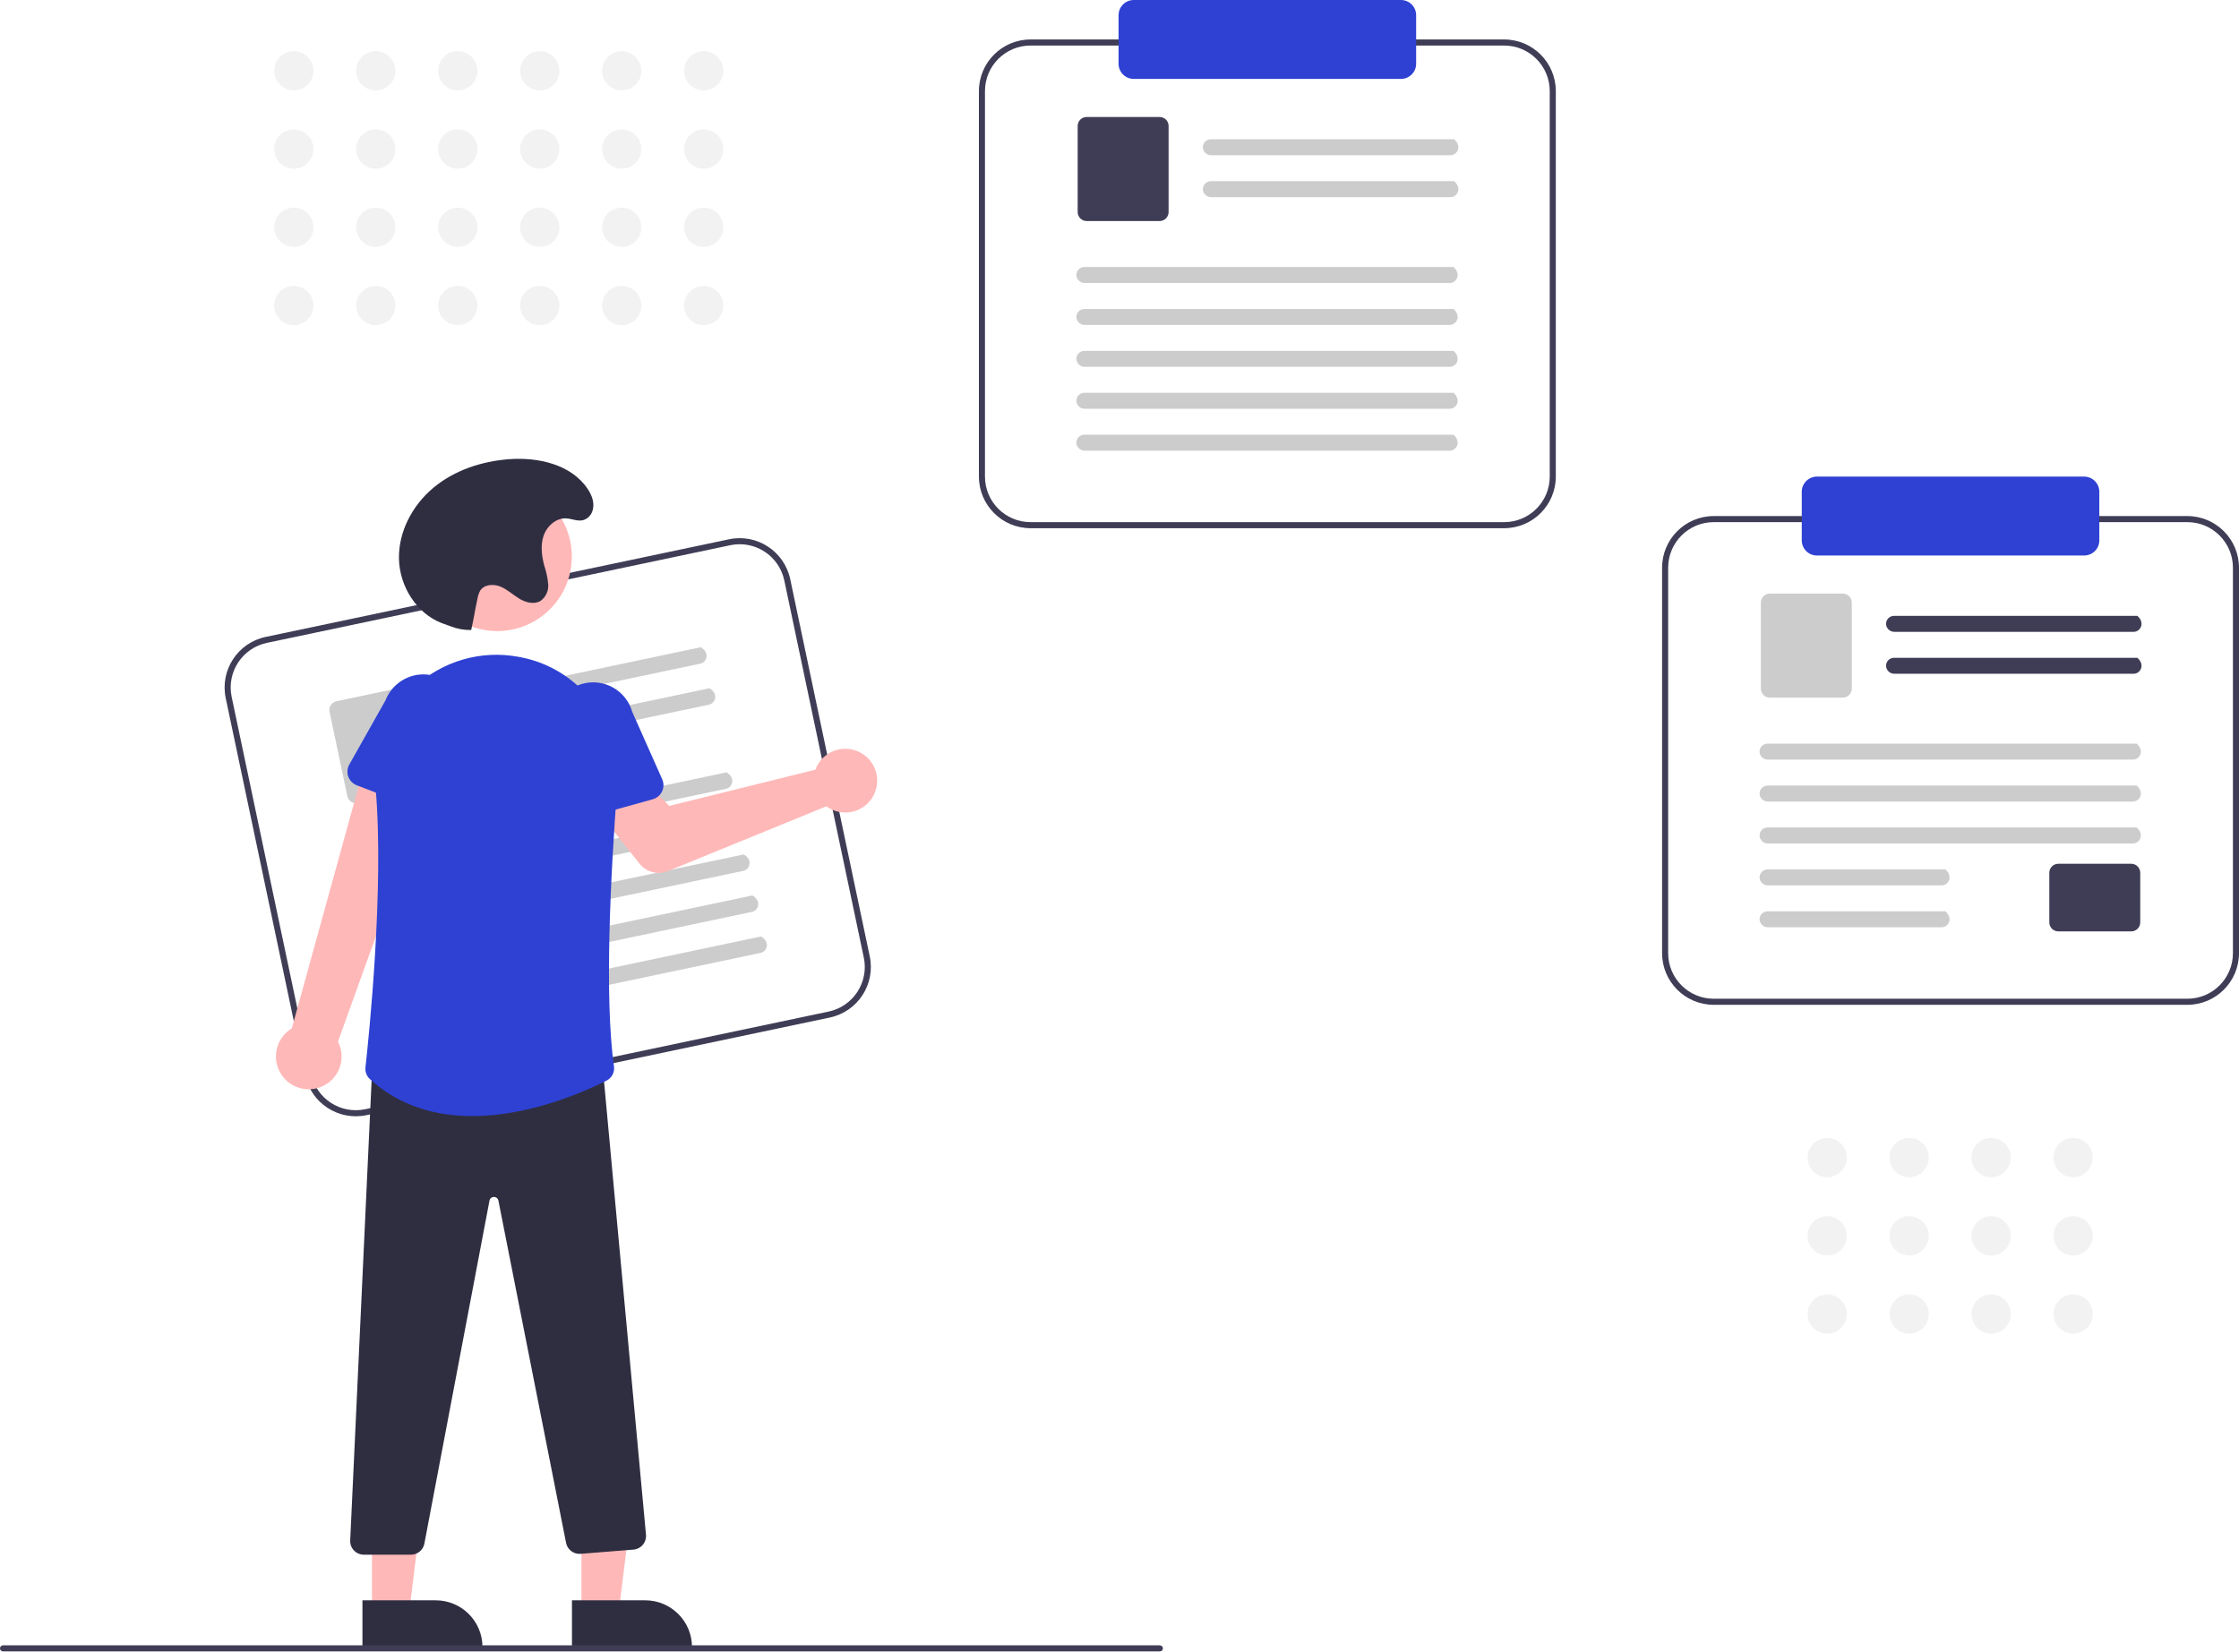
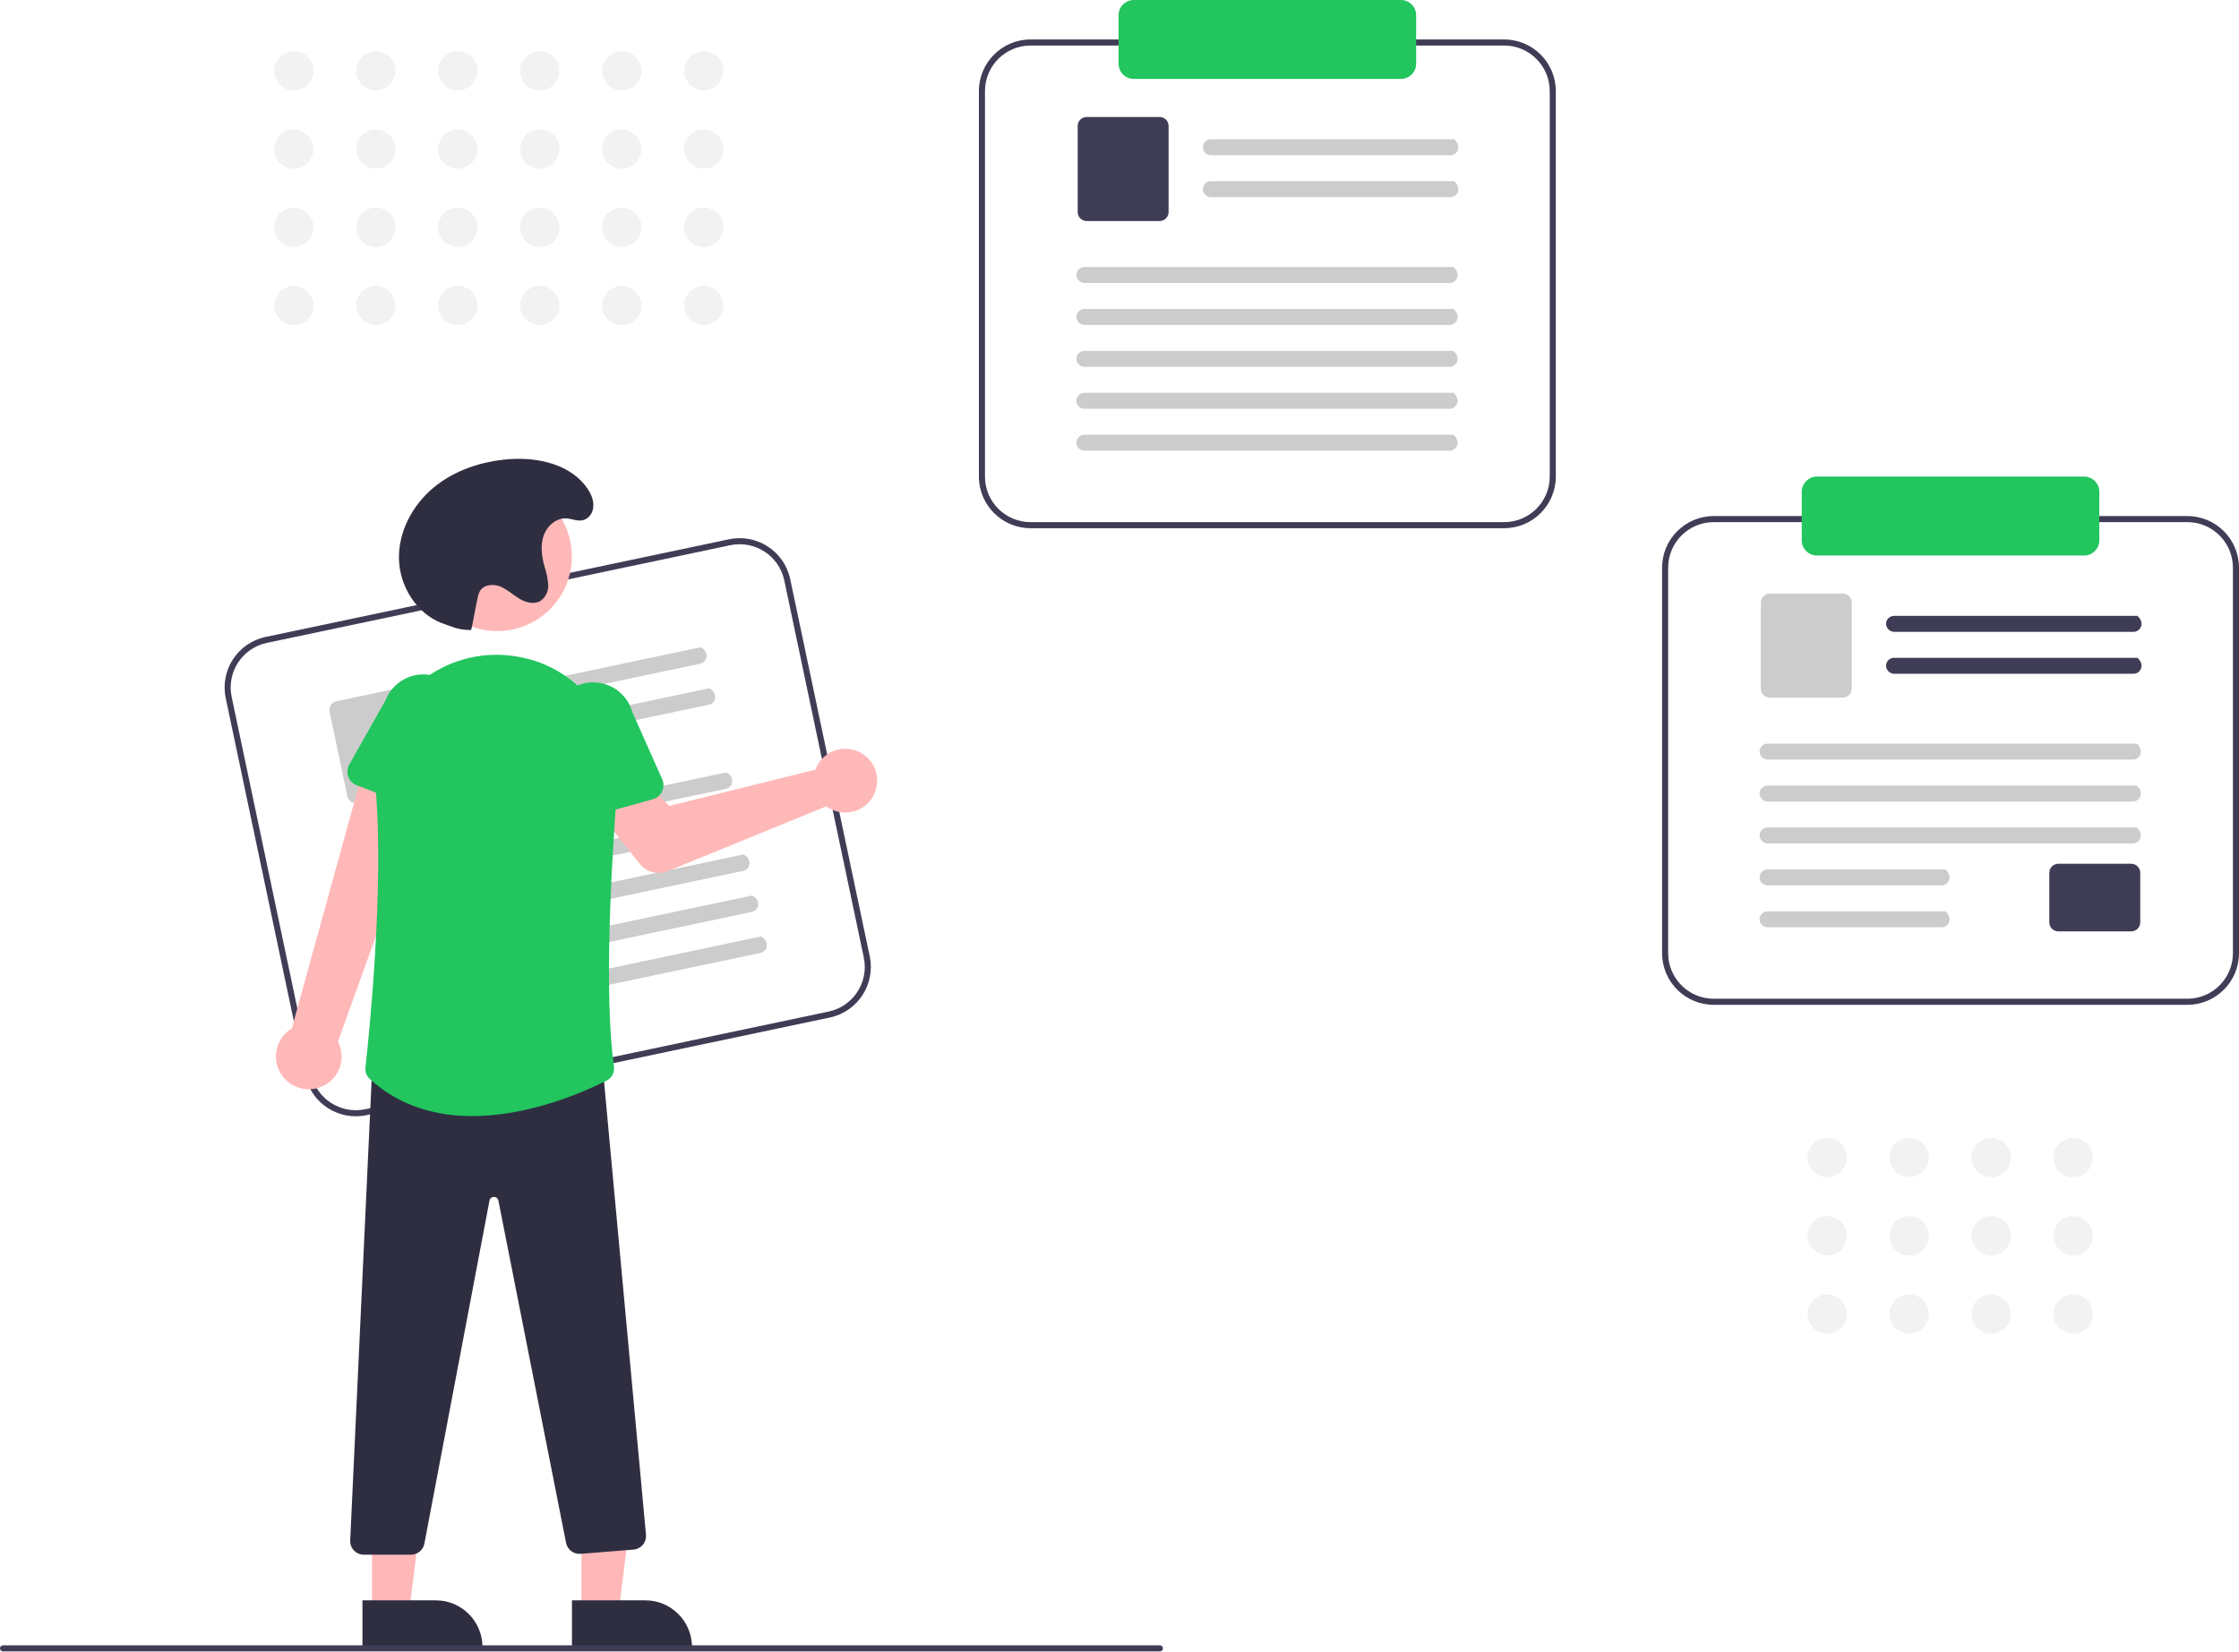
<svg xmlns="http://www.w3.org/2000/svg" data-name="Layer 1" width="737.39" height="544" viewBox="0 0 737.39 544">
-   <path d="M504.621,513.182,351.975,545.357a17.019,17.019,0,0,1-20.141-13.128L305.641,407.959a17.019,17.019,0,0,1,13.128-20.141l152.646-32.175A17.019,17.019,0,0,1,491.555,368.772l26.194,124.269A17.019,17.019,0,0,1,504.621,513.182Zm-185.44-123.406a15.017,15.017,0,0,0-11.584,17.771L333.791,531.816a15.017,15.017,0,0,0,17.771,11.584l152.646-32.175a15.017,15.017,0,0,0,11.584-17.771L489.598,369.184a15.017,15.017,0,0,0-17.771-11.584Z" transform="translate(-231.3051 -178)" fill="#3f3d56" />
-   <path id="ea648e8d-1b31-4ae2-9566-f54bfd0d94c9-169" data-name="Path 411" d="M461.93,396.618,384.892,412.857a2.731,2.731,0,0,1-3.229-1.863,2.631,2.631,0,0,1,1.999-3.254L462.082,391.21c3.062,1.726,2.094,4.935-.152,5.409Z" transform="translate(-231.3051 -178)" fill="#ccc" />
-   <path id="b4f9d9e0-1a47-44a2-8a19-0d88a6e9c18f-170" data-name="Path 412" d="M464.779,410.131l-77.038,16.238a2.731,2.731,0,0,1-3.229-1.863,2.631,2.631,0,0,1,1.999-3.254L464.93,404.723c3.062,1.726,2.094,4.935-.152,5.409Z" transform="translate(-231.3051 -178)" fill="#ccc" />
-   <path id="e168965a-63e1-4676-8cbb-3e09d33a4a3f-171" data-name="Path 413" d="M372.708,437.574l-23.511,4.956a2.962,2.962,0,0,1-3.506-2.285l-5.848-27.745a2.962,2.962,0,0,1,2.285-3.506l23.511-4.956a2.963,2.963,0,0,1,3.506,2.285l5.848,27.745a2.962,2.962,0,0,1-2.285,3.506Z" transform="translate(-231.3051 -178)" fill="#ccc" />
-   <path id="af0ff97e-1a3a-4f6f-a511-2c807a938985-172" data-name="Path 414" d="M470.387,437.847,352.812,462.629a2.731,2.731,0,0,1-3.229-1.863,2.631,2.631,0,0,1,1.999-3.254l118.958-25.074c3.062,1.726,2.094,4.935-.152,5.409Z" transform="translate(-231.3051 -178)" fill="#ccc" />
-   <path id="e60f2d91-ad3b-421b-94cb-3aa0f5092f21-173" data-name="Path 415" d="M473.236,451.364,355.661,476.146a2.731,2.731,0,0,1-3.229-1.863,2.631,2.631,0,0,1,1.999-3.254l118.958-25.074c3.062,1.726,2.094,4.935-.152,5.409Z" transform="translate(-231.3051 -178)" fill="#ccc" />
-   <path id="a5554f8b-57e8-4c3b-815c-c76cc46b61b5-174" data-name="Path 416" d="M476.083,464.872,358.508,489.655a2.731,2.731,0,0,1-3.229-1.863,2.631,2.631,0,0,1,1.999-3.254l118.958-25.074c3.062,1.726,2.094,4.935-.152,5.409Z" transform="translate(-231.3051 -178)" fill="#ccc" />
-   <path id="eee68bf7-fbe9-4bfc-85ae-b0141fb14f45-175" data-name="Path 417" d="M478.932,478.388,361.357,503.171a2.731,2.731,0,0,1-3.229-1.863,2.631,2.631,0,0,1,1.999-3.254l118.958-25.074c3.062,1.726,2.094,4.935-.152,5.409Z" transform="translate(-231.3051 -178)" fill="#ccc" />
-   <path id="b9a7afa1-162f-46e2-88e2-f572ab59fc71-176" data-name="Path 418" d="M481.779,491.897,364.205,516.68a2.731,2.731,0,0,1-3.229-1.863,2.631,2.631,0,0,1,1.999-3.254l118.958-25.074c3.062,1.726,2.094,4.935-.152,5.409Z" transform="translate(-231.3051 -178)" fill="#ccc" />
-   <path d="M500.534,430.03a10.527,10.527,0,0,0-.683,1.51l-48.133,11.944-8.373-8.663-14.725,10.928,13.333,16.776a8,8,0,0,0,9.289,2.428l52.229-21.342a10.497,10.497,0,1,0-2.936-13.582Z" transform="translate(-231.3051 -178)" fill="#ffb8b8" />
-   <path d="M336.237,536.323a10.743,10.743,0,0,0,6.378-15.188l33.124-92.067-23.004-4.077-25.327,91.781a10.801,10.801,0,0,0,8.828,19.551Z" transform="translate(-231.3051 -178)" fill="#ffb8b8" />
-   <path d="M371.533,445.411l-22.713-8.717a4.817,4.817,0,0,1-2.47-6.863l11.915-21.126a13.377,13.377,0,0,1,24.95,9.66l-5.256,23.598a4.817,4.817,0,0,1-6.427,3.448Z" transform="translate(-231.3051 -178)" fill="#2e41d3" />
-   <polygon points="191.493 531.175 203.752 531.175 209.585 483.887 191.491 483.888 191.493 531.175" fill="#ffb8b8" />
-   <path d="M419.671,705.173l24.144-.001h.001A15.386,15.386,0,0,1,459.202,720.558v.5l-39.531.001Z" transform="translate(-231.3051 -178)" fill="#2f2e41" />
-   <polygon points="122.493 531.175 134.752 531.175 140.585 483.887 122.491 483.888 122.493 531.175" fill="#ffb8b8" />
-   <path d="M350.671,705.173l24.144-.001h.001A15.386,15.386,0,0,1,390.202,720.558v.5l-39.531.001Z" transform="translate(-231.3051 -178)" fill="#2f2e41" />
-   <path d="M366.65,690.142H351.136a4.5,4.5,0,0,1-4.495-4.714l7.369-158.332.464-.013,74.919-1.953,14.66,158.423a4.5,4.5,0,0,1-4.121,4.911l-17.426,1.394a4.502,4.502,0,0,1-4.767-3.582L395.45,573.5a1.454,1.454,0,0,0-1.469-1.199h-.006a1.454,1.454,0,0,0-1.466,1.211l-21.443,113A4.51,4.51,0,0,1,366.65,690.142Z" transform="translate(-231.3051 -178)" fill="#2f2e41" />
-   <circle cx="163.765" cy="183.324" r="24.561" fill="#ffb8b8" />
-   <path d="M386.834,545.651c-11.706,0-23.73-3.077-33.698-12.175a4.552,4.552,0,0,1-1.469-3.85c1.067-9.586,6.242-59.081,3.328-92.144a40.02,40.02,0,0,1,12.956-33.305,39.598,39.598,0,0,1,33.962-9.834h0c.306.055.612.112.918.171,19.664,3.806,33.326,22.004,31.78,42.331-2.256,29.66-4.278,69.779-1.103,92.468a4.493,4.493,0,0,1-2.415,4.637C423.868,537.601,405.767,545.651,386.834,545.651Z" transform="translate(-231.3051 -178)" fill="#2e41d3" />
-   <path d="M418.884,447.178a4.812,4.812,0,0,1-2.109-3.411l-2.992-23.99a13.377,13.377,0,0,1,25.754-7.248l9.856,22.161a4.817,4.817,0,0,1-3.11,6.598l-23.437,6.522A4.811,4.811,0,0,1,418.884,447.178Z" transform="translate(-231.3051 -178)" fill="#2e41d3" />
-   <path d="M386.496,385.538a17.598,17.598,0,0,1-6.797-1.23c-.951-.367-1.939-.668-2.889-1.035-8.387-3.24-13.911-12.172-14.109-21.16s4.457-17.713,11.369-23.462,15.865-8.701,24.83-9.384c9.657-.735,20.53,1.714,25.926,9.756,1.436,2.141,2.441,4.738,1.59,7.322a4.686,4.686,0,0,1-1.32,2.028c-2.41,2.144-4.812.532-7.269.389-3.377-.196-6.409,2.537-7.499,5.739s-.61,6.727.27,9.992a24.962,24.962,0,0,1,1.258,6.076,6.108,6.108,0,0,1-2.531,5.379c-2.11,1.275-4.881.537-6.992-.736s-3.935-3.044-6.216-3.981-5.344-.729-6.671,1.348a7.379,7.379,0,0,0-.843,2.435c-1.19,5.421-.916,5.102-2.106,10.523Z" transform="translate(-231.3051 -178)" fill="#2f2e41" />
-   <path d="M726.695,352h-156a17.019,17.019,0,0,1-17-17V208a17.019,17.019,0,0,1,17-17h156a17.019,17.019,0,0,1,17,17V335A17.019,17.019,0,0,1,726.695,352Zm-156-159a15.017,15.017,0,0,0-15,15V335a15.017,15.017,0,0,0,15,15h156a15.017,15.017,0,0,0,15-15V208a15.017,15.017,0,0,0-15-15Z" transform="translate(-231.3051 -178)" fill="#3f3d56" />
-   <path id="eb40ba0f-f2ca-41e6-ba2e-bd824fb45cdc-177" data-name="Path 411" d="M708.963,229.138H630.232a2.731,2.731,0,0,1-2.776-2.489,2.631,2.631,0,0,1,2.627-2.772h80.143c2.64,2.32,1.031,5.261-1.264,5.261Z" transform="translate(-231.3051 -178)" fill="#ccc" />
-   <path id="ea390b26-798a-41d7-8695-eb41cfeb13d4-178" data-name="Path 412" d="M708.963,242.948H630.232a2.731,2.731,0,0,1-2.776-2.489,2.631,2.631,0,0,1,2.627-2.772h80.143c2.64,2.32,1.031,5.261-1.264,5.261Z" transform="translate(-231.3051 -178)" fill="#ccc" />
-   <path id="f9b4f79e-9356-48bc-89d8-91f80de67df3-179" data-name="Path 413" d="M613.212,250.811h-24.028a2.962,2.962,0,0,1-2.959-2.959V219.497a2.962,2.962,0,0,1,2.959-2.959h24.028a2.963,2.963,0,0,1,2.959,2.959v28.355a2.962,2.962,0,0,1-2.959,2.959Z" transform="translate(-231.3051 -178)" fill="#3f3d56" />
-   <path id="f3294a48-db04-45e1-afc8-dab6eb28e529-180" data-name="Path 414" d="M708.734,271.224H588.576a2.731,2.731,0,0,1-2.776-2.489,2.631,2.631,0,0,1,2.627-2.772H709.999c2.64,2.32,1.031,5.261-1.264,5.261Z" transform="translate(-231.3051 -178)" fill="#ccc" />
-   <path id="bb6dba8b-bb0a-4f92-a6ea-c6252f741607-181" data-name="Path 415" d="M708.734,285.038H588.576a2.731,2.731,0,0,1-2.776-2.489,2.631,2.631,0,0,1,2.627-2.772H709.999c2.64,2.32,1.031,5.261-1.264,5.261Z" transform="translate(-231.3051 -178)" fill="#ccc" />
-   <path id="b1d451cb-91ad-40cf-876e-6a74c98e5c4f-182" data-name="Path 416" d="M708.734,298.843H588.576a2.731,2.731,0,0,1-2.776-2.489,2.631,2.631,0,0,1,2.627-2.772H709.999c2.64,2.32,1.031,5.261-1.264,5.261Z" transform="translate(-231.3051 -178)" fill="#ccc" />
-   <path id="bcef27e7-bcca-4cc4-a6d4-200e9e04132c-183" data-name="Path 417" d="M708.734,312.656H588.576a2.731,2.731,0,0,1-2.776-2.489,2.631,2.631,0,0,1,2.627-2.772H709.999c2.64,2.32,1.031,5.261-1.264,5.261Z" transform="translate(-231.3051 -178)" fill="#ccc" />
-   <path id="ed29f808-f3a3-4ac8-bd45-563f73aa9d8b-184" data-name="Path 418" d="M708.734,326.462H588.576a2.731,2.731,0,0,1-2.776-2.489,2.631,2.631,0,0,1,2.627-2.772H709.999c2.64,2.32,1.031,5.261-1.264,5.261Z" transform="translate(-231.3051 -178)" fill="#ccc" />
-   <path d="M692.695,178a5.006,5.006,0,0,1,5,5v16a5.006,5.006,0,0,1-5,5h-88a5.006,5.006,0,0,1-5-5V183a5.006,5.006,0,0,1,5-5" transform="translate(-231.3051 -178)" fill="#2e41d3" />
-   <path d="M951.695,509h-156a17.019,17.019,0,0,1-17-17V365a17.019,17.019,0,0,1,17-17h156a17.019,17.019,0,0,1,17,17V492A17.019,17.019,0,0,1,951.695,509Zm-156-159a15.017,15.017,0,0,0-15,15V492a15.017,15.017,0,0,0,15,15h156a15.017,15.017,0,0,0,15-15V365a15.017,15.017,0,0,0-15-15Z" transform="translate(-231.3051 -178)" fill="#3f3d56" />
-   <path id="ab56b95a-ad0a-4db6-b885-1de339e59248-185" data-name="Path 411" d="M933.963,386.138H855.232a2.731,2.731,0,0,1-2.776-2.489,2.631,2.631,0,0,1,2.627-2.772h80.143c2.64,2.32,1.031,5.261-1.264,5.261Z" transform="translate(-231.3051 -178)" fill="#3f3d56" />
-   <path id="a65ba0e0-92d5-467b-b937-6962ba88422c-186" data-name="Path 412" d="M933.963,399.948H855.232a2.731,2.731,0,0,1-2.776-2.489,2.631,2.631,0,0,1,2.627-2.772h80.143c2.64,2.32,1.031,5.261-1.264,5.261Z" transform="translate(-231.3051 -178)" fill="#3f3d56" />
-   <path id="fb801fe4-3edc-4e65-9957-dec023933e0a-187" data-name="Path 413" d="M838.212,407.811h-24.028a2.962,2.962,0,0,1-2.959-2.959V376.497a2.962,2.962,0,0,1,2.959-2.959h24.028a2.963,2.963,0,0,1,2.959,2.959v28.355a2.962,2.962,0,0,1-2.959,2.959Z" transform="translate(-231.3051 -178)" fill="#ccc" />
-   <path id="faab0864-6611-44c5-86ab-6dd51d336b1d-188" data-name="Path 413" d="M933.212,484.811h-24.028a2.962,2.962,0,0,1-2.959-2.959V465.497a2.962,2.962,0,0,1,2.959-2.959h24.028a2.963,2.963,0,0,1,2.959,2.959v16.355a2.962,2.962,0,0,1-2.959,2.959Z" transform="translate(-231.3051 -178)" fill="#3f3d56" />
-   <path id="ada3facf-2b93-40cb-83c6-b6d8dc380c35-189" data-name="Path 414" d="M933.734,428.224H813.576a2.731,2.731,0,0,1-2.776-2.489,2.631,2.631,0,0,1,2.627-2.772H934.999c2.64,2.32,1.031,5.261-1.264,5.261Z" transform="translate(-231.3051 -178)" fill="#ccc" />
-   <path id="a50891a7-c495-4965-ab40-a1f907e5cce2-190" data-name="Path 415" d="M933.734,442.038H813.576a2.731,2.731,0,0,1-2.776-2.489,2.631,2.631,0,0,1,2.627-2.772H934.999c2.64,2.32,1.031,5.261-1.264,5.261Z" transform="translate(-231.3051 -178)" fill="#ccc" />
-   <path id="f645be9d-0c31-4d92-bfb2-feede413f090-191" data-name="Path 416" d="M933.734,455.843H813.576a2.731,2.731,0,0,1-2.776-2.489,2.631,2.631,0,0,1,2.627-2.772H934.999c2.64,2.32,1.031,5.261-1.264,5.261Z" transform="translate(-231.3051 -178)" fill="#ccc" />
-   <path id="f96ba49d-c571-4857-91da-e214cd5ba82f-192" data-name="Path 417" d="M870.734,469.656H813.576a2.731,2.731,0,0,1-2.776-2.489,2.631,2.631,0,0,1,2.627-2.772h58.571c2.64,2.32,1.031,5.261-1.264,5.261Z" transform="translate(-231.3051 -178)" fill="#ccc" />
-   <path id="a7214c6f-9d52-425a-b9ef-635698aec079-193" data-name="Path 418" d="M870.734,483.462H813.576a2.731,2.731,0,0,1-2.776-2.489,2.631,2.631,0,0,1,2.627-2.772h58.571c2.64,2.32,1.031,5.261-1.264,5.261Z" transform="translate(-231.3051 -178)" fill="#ccc" />
-   <path d="M917.695,361h-88a5.006,5.006,0,0,1-5-5V340a5.006,5.006,0,0,1,5-5h88a5.006,5.006,0,0,1,5,5v16A5.006,5.006,0,0,1,917.695,361Z" transform="translate(-231.3051 -178)" fill="#2e41d3" />
-   <path d="M613.305,722h-381a1,1,0,0,1,0-2h381a1,1,0,0,1,0,2Z" transform="translate(-231.3051 -178)" fill="#3f3d56" />
-   <circle cx="96.764" cy="23.324" r="6.467" fill="#f2f2f2" />
-   <circle cx="96.764" cy="49.098" r="6.467" fill="#f2f2f2" />
-   <circle cx="96.764" cy="74.871" r="6.467" fill="#f2f2f2" />
-   <circle cx="96.764" cy="100.644" r="6.467" fill="#f2f2f2" />
-   <circle cx="123.764" cy="23.324" r="6.467" fill="#f2f2f2" />
-   <circle cx="123.764" cy="49.098" r="6.467" fill="#f2f2f2" />
-   <circle cx="123.764" cy="74.871" r="6.467" fill="#f2f2f2" />
-   <circle cx="123.764" cy="100.644" r="6.467" fill="#f2f2f2" />
-   <circle cx="150.764" cy="23.324" r="6.467" fill="#f2f2f2" />
-   <circle cx="150.764" cy="49.098" r="6.467" fill="#f2f2f2" />
-   <circle cx="150.764" cy="74.871" r="6.467" fill="#f2f2f2" />
-   <circle cx="150.764" cy="100.644" r="6.467" fill="#f2f2f2" />
-   <circle cx="177.764" cy="23.324" r="6.467" fill="#f2f2f2" />
-   <circle cx="177.764" cy="49.098" r="6.467" fill="#f2f2f2" />
-   <circle cx="177.764" cy="74.871" r="6.467" fill="#f2f2f2" />
-   <circle cx="177.764" cy="100.644" r="6.467" fill="#f2f2f2" />
-   <circle cx="204.764" cy="23.324" r="6.467" fill="#f2f2f2" />
-   <circle cx="204.764" cy="49.098" r="6.467" fill="#f2f2f2" />
-   <circle cx="204.764" cy="74.871" r="6.467" fill="#f2f2f2" />
-   <circle cx="204.764" cy="100.644" r="6.467" fill="#f2f2f2" />
-   <circle cx="231.764" cy="23.324" r="6.467" fill="#f2f2f2" />
-   <circle cx="231.764" cy="49.098" r="6.467" fill="#f2f2f2" />
-   <circle cx="231.764" cy="74.871" r="6.467" fill="#f2f2f2" />
-   <circle cx="231.764" cy="100.644" r="6.467" fill="#f2f2f2" />
-   <circle cx="601.764" cy="381.324" r="6.467" fill="#f2f2f2" />
-   <circle cx="601.764" cy="407.098" r="6.467" fill="#f2f2f2" />
-   <circle cx="601.764" cy="432.871" r="6.467" fill="#f2f2f2" />
-   <circle cx="628.764" cy="381.324" r="6.467" fill="#f2f2f2" />
-   <circle cx="628.764" cy="407.098" r="6.467" fill="#f2f2f2" />
-   <circle cx="628.764" cy="432.871" r="6.467" fill="#f2f2f2" />
-   <circle cx="655.764" cy="381.324" r="6.467" fill="#f2f2f2" />
-   <circle cx="655.764" cy="407.098" r="6.467" fill="#f2f2f2" />
-   <circle cx="655.764" cy="432.871" r="6.467" fill="#f2f2f2" />
-   <circle cx="682.764" cy="381.324" r="6.467" fill="#f2f2f2" />
-   <circle cx="682.764" cy="407.098" r="6.467" fill="#f2f2f2" />
-   <circle cx="682.764" cy="432.871" r="6.467" fill="#f2f2f2" />
+   <path d="M504.621,513.182,351.975,545.357a17.019,17.019,0,0,1-20.141-13.128L305.641,407.959a17.019,17.019,0,0,1,13.128-20.141l152.646-32.175A17.019,17.019,0,0,1,491.555,368.772l26.194,124.269A17.019,17.019,0,0,1,504.621,513.182Zm-185.44-123.406a15.017,15.017,0,0,0-11.584,17.771L333.791,531.816a15.017,15.017,0,0,0,17.771,11.584l152.646-32.175a15.017,15.017,0,0,0,11.584-17.771L489.598,369.184a15.017,15.017,0,0,0-17.771-11.584Z" transform="translate(-231.3051 -178)" fill="#3f3d56" data-darkreader-inline-fill="" style="--darkreader-inline-fill: #323145;" />
+   <path id="ea648e8d-1b31-4ae2-9566-f54bfd0d94c9-707" data-name="Path 411" d="M461.93,396.618,384.892,412.857a2.731,2.731,0,0,1-3.229-1.863,2.631,2.631,0,0,1,1.999-3.254L462.082,391.21c3.062,1.726,2.094,4.935-.152,5.409Z" transform="translate(-231.3051 -178)" fill="#ccc" data-darkreader-inline-fill="" style="--darkreader-inline-fill: #35393b;" />
+   <path id="b4f9d9e0-1a47-44a2-8a19-0d88a6e9c18f-708" data-name="Path 412" d="M464.779,410.131l-77.038,16.238a2.731,2.731,0,0,1-3.229-1.863,2.631,2.631,0,0,1,1.999-3.254L464.93,404.723c3.062,1.726,2.094,4.935-.152,5.409Z" transform="translate(-231.3051 -178)" fill="#ccc" data-darkreader-inline-fill="" style="--darkreader-inline-fill: #35393b;" />
+   <path id="e168965a-63e1-4676-8cbb-3e09d33a4a3f-709" data-name="Path 413" d="M372.708,437.574l-23.511,4.956a2.962,2.962,0,0,1-3.506-2.285l-5.848-27.745a2.962,2.962,0,0,1,2.285-3.506l23.511-4.956a2.963,2.963,0,0,1,3.506,2.285l5.848,27.745a2.962,2.962,0,0,1-2.285,3.506Z" transform="translate(-231.3051 -178)" fill="#ccc" data-darkreader-inline-fill="" style="--darkreader-inline-fill: #c8c3bc;" />
+   <path id="af0ff97e-1a3a-4f6f-a511-2c807a938985-710" data-name="Path 414" d="M470.387,437.847,352.812,462.629a2.731,2.731,0,0,1-3.229-1.863,2.631,2.631,0,0,1,1.999-3.254l118.958-25.074c3.062,1.726,2.094,4.935-.152,5.409Z" transform="translate(-231.3051 -178)" fill="#ccc" data-darkreader-inline-fill="" style="--darkreader-inline-fill: #35393b;" />
+   <path id="e60f2d91-ad3b-421b-94cb-3aa0f5092f21-711" data-name="Path 415" d="M473.236,451.364,355.661,476.146a2.731,2.731,0,0,1-3.229-1.863,2.631,2.631,0,0,1,1.999-3.254l118.958-25.074c3.062,1.726,2.094,4.935-.152,5.409Z" transform="translate(-231.3051 -178)" fill="#ccc" data-darkreader-inline-fill="" style="--darkreader-inline-fill: #35393b;" />
+   <path id="a5554f8b-57e8-4c3b-815c-c76cc46b61b5-712" data-name="Path 416" d="M476.083,464.872,358.508,489.655a2.731,2.731,0,0,1-3.229-1.863,2.631,2.631,0,0,1,1.999-3.254l118.958-25.074c3.062,1.726,2.094,4.935-.152,5.409Z" transform="translate(-231.3051 -178)" fill="#ccc" data-darkreader-inline-fill="" style="--darkreader-inline-fill: #35393b;" />
+   <path id="eee68bf7-fbe9-4bfc-85ae-b0141fb14f45-713" data-name="Path 417" d="M478.932,478.388,361.357,503.171a2.731,2.731,0,0,1-3.229-1.863,2.631,2.631,0,0,1,1.999-3.254l118.958-25.074c3.062,1.726,2.094,4.935-.152,5.409Z" transform="translate(-231.3051 -178)" fill="#ccc" data-darkreader-inline-fill="" style="--darkreader-inline-fill: #35393b;" />
+   <path id="b9a7afa1-162f-46e2-88e2-f572ab59fc71-714" data-name="Path 418" d="M481.779,491.897,364.205,516.68a2.731,2.731,0,0,1-3.229-1.863,2.631,2.631,0,0,1,1.999-3.254l118.958-25.074c3.062,1.726,2.094,4.935-.152,5.409Z" transform="translate(-231.3051 -178)" fill="#ccc" data-darkreader-inline-fill="" style="--darkreader-inline-fill: #35393b;" />
+   <path d="M500.534,430.03a10.527,10.527,0,0,0-.683,1.51l-48.133,11.944-8.373-8.663-14.725,10.928,13.333,16.776a8,8,0,0,0,9.289,2.428l52.229-21.342a10.497,10.497,0,1,0-2.936-13.582Z" transform="translate(-231.3051 -178)" fill="#ffb8b8" data-darkreader-inline-fill="" style="--darkreader-inline-fill: #5e0000;" />
+   <path d="M336.237,536.323a10.743,10.743,0,0,0,6.378-15.188l33.124-92.067-23.004-4.077-25.327,91.781a10.801,10.801,0,0,0,8.828,19.551Z" transform="translate(-231.3051 -178)" fill="#ffb8b8" data-darkreader-inline-fill="" style="--darkreader-inline-fill: #5e0000;" />
+   <path d="M371.533,445.411l-22.713-8.717a4.817,4.817,0,0,1-2.47-6.863l11.915-21.126a13.377,13.377,0,0,1,24.95,9.66l-5.256,23.598a4.817,4.817,0,0,1-6.427,3.448Z" transform="translate(-231.3051 -178)" fill="#22c55e" data-darkreader-inline-fill="" style="--darkreader-inline-fill: #4ae081;" />
+   <polygon points="191.493 531.175 203.752 531.175 209.585 483.887 191.491 483.888 191.493 531.175" fill="#ffb8b8" data-darkreader-inline-fill="" style="--darkreader-inline-fill: #ff9a9a;" />
+   <path d="M419.671,705.173l24.144-.001h.001A15.386,15.386,0,0,1,459.202,720.558v.5l-39.531.001Z" transform="translate(-231.3051 -178)" fill="#2f2e41" data-darkreader-inline-fill="" style="--darkreader-inline-fill: #c5c0b8;" />
+   <polygon points="122.493 531.175 134.752 531.175 140.585 483.887 122.491 483.888 122.493 531.175" fill="#ffb8b8" data-darkreader-inline-fill="" style="--darkreader-inline-fill: #ff9a9a;" />
+   <path d="M350.671,705.173l24.144-.001h.001A15.386,15.386,0,0,1,390.202,720.558v.5l-39.531.001Z" transform="translate(-231.3051 -178)" fill="#2f2e41" data-darkreader-inline-fill="" style="--darkreader-inline-fill: #c5c0b8;" />
+   <path d="M366.65,690.142H351.136a4.5,4.5,0,0,1-4.495-4.714l7.369-158.332.464-.013,74.919-1.953,14.66,158.423a4.5,4.5,0,0,1-4.121,4.911l-17.426,1.394a4.502,4.502,0,0,1-4.767-3.582L395.45,573.5a1.454,1.454,0,0,0-1.469-1.199h-.006a1.454,1.454,0,0,0-1.466,1.211l-21.443,113A4.51,4.51,0,0,1,366.65,690.142Z" transform="translate(-231.3051 -178)" fill="#2f2e41" data-darkreader-inline-fill="" style="--darkreader-inline-fill: #262534;" />
+   <circle cx="163.765" cy="183.324" r="24.561" fill="#ffb8b8" data-darkreader-inline-fill="" style="--darkreader-inline-fill: #ff9a9a;" />
+   <path d="M386.834,545.651c-11.706,0-23.73-3.077-33.698-12.175a4.552,4.552,0,0,1-1.469-3.85c1.067-9.586,6.242-59.081,3.328-92.144a40.02,40.02,0,0,1,12.956-33.305,39.598,39.598,0,0,1,33.962-9.834h0c.306.055.612.112.918.171,19.664,3.806,33.326,22.004,31.78,42.331-2.256,29.66-4.278,69.779-1.103,92.468a4.493,4.493,0,0,1-2.415,4.637C423.868,537.601,405.767,545.651,386.834,545.651Z" transform="translate(-231.3051 -178)" fill="#22c55e" data-darkreader-inline-fill="" style="--darkreader-inline-fill: #1b9e4b;" />
+   <path d="M418.884,447.178a4.812,4.812,0,0,1-2.109-3.411l-2.992-23.99a13.377,13.377,0,0,1,25.754-7.248l9.856,22.161a4.817,4.817,0,0,1-3.11,6.598l-23.437,6.522A4.811,4.811,0,0,1,418.884,447.178Z" transform="translate(-231.3051 -178)" fill="#22c55e" data-darkreader-inline-fill="" style="--darkreader-inline-fill: #4ae081;" />
+   <path d="M386.496,385.538a17.598,17.598,0,0,1-6.797-1.23c-.951-.367-1.939-.668-2.889-1.035-8.387-3.24-13.911-12.172-14.109-21.16s4.457-17.713,11.369-23.462,15.865-8.701,24.83-9.384c9.657-.735,20.53,1.714,25.926,9.756,1.436,2.141,2.441,4.738,1.59,7.322a4.686,4.686,0,0,1-1.32,2.028c-2.41,2.144-4.812.532-7.269.389-3.377-.196-6.409,2.537-7.499,5.739s-.61,6.727.27,9.992a24.962,24.962,0,0,1,1.258,6.076,6.108,6.108,0,0,1-2.531,5.379c-2.11,1.275-4.881.537-6.992-.736s-3.935-3.044-6.216-3.981-5.344-.729-6.671,1.348a7.379,7.379,0,0,0-.843,2.435c-1.19,5.421-.916,5.102-2.106,10.523Z" transform="translate(-231.3051 -178)" fill="#2f2e41" data-darkreader-inline-fill="" style="--darkreader-inline-fill: #c5c0b8;" />
+   <path d="M726.695,352h-156a17.019,17.019,0,0,1-17-17V208a17.019,17.019,0,0,1,17-17h156a17.019,17.019,0,0,1,17,17V335A17.019,17.019,0,0,1,726.695,352Zm-156-159a15.017,15.017,0,0,0-15,15V335a15.017,15.017,0,0,0,15,15h156a15.017,15.017,0,0,0,15-15V208a15.017,15.017,0,0,0-15-15Z" transform="translate(-231.3051 -178)" fill="#3f3d56" data-darkreader-inline-fill="" style="--darkreader-inline-fill: #323145;" />
+   <path id="eb40ba0f-f2ca-41e6-ba2e-bd824fb45cdc-715" data-name="Path 411" d="M708.963,229.138H630.232a2.731,2.731,0,0,1-2.776-2.489,2.631,2.631,0,0,1,2.627-2.772h80.143c2.64,2.32,1.031,5.261-1.264,5.261Z" transform="translate(-231.3051 -178)" fill="#ccc" data-darkreader-inline-fill="" style="--darkreader-inline-fill: #35393b;" />
+   <path id="ea390b26-798a-41d7-8695-eb41cfeb13d4-716" data-name="Path 412" d="M708.963,242.948H630.232a2.731,2.731,0,0,1-2.776-2.489,2.631,2.631,0,0,1,2.627-2.772h80.143c2.64,2.32,1.031,5.261-1.264,5.261Z" transform="translate(-231.3051 -178)" fill="#ccc" data-darkreader-inline-fill="" style="--darkreader-inline-fill: #35393b;" />
+   <path id="f9b4f79e-9356-48bc-89d8-91f80de67df3-717" data-name="Path 413" d="M613.212,250.811h-24.028a2.962,2.962,0,0,1-2.959-2.959V219.497a2.962,2.962,0,0,1,2.959-2.959h24.028a2.963,2.963,0,0,1,2.959,2.959v28.355a2.962,2.962,0,0,1-2.959,2.959Z" transform="translate(-231.3051 -178)" fill="#3f3d56" data-darkreader-inline-fill="" style="--darkreader-inline-fill: #bab4ab;" />
+   <path id="f3294a48-db04-45e1-afc8-dab6eb28e529-718" data-name="Path 414" d="M708.734,271.224H588.576a2.731,2.731,0,0,1-2.776-2.489,2.631,2.631,0,0,1,2.627-2.772H709.999c2.64,2.32,1.031,5.261-1.264,5.261Z" transform="translate(-231.3051 -178)" fill="#ccc" data-darkreader-inline-fill="" style="--darkreader-inline-fill: #35393b;" />
+   <path id="bb6dba8b-bb0a-4f92-a6ea-c6252f741607-719" data-name="Path 415" d="M708.734,285.038H588.576a2.731,2.731,0,0,1-2.776-2.489,2.631,2.631,0,0,1,2.627-2.772H709.999c2.64,2.32,1.031,5.261-1.264,5.261Z" transform="translate(-231.3051 -178)" fill="#ccc" data-darkreader-inline-fill="" style="--darkreader-inline-fill: #35393b;" />
+   <path id="b1d451cb-91ad-40cf-876e-6a74c98e5c4f-720" data-name="Path 416" d="M708.734,298.843H588.576a2.731,2.731,0,0,1-2.776-2.489,2.631,2.631,0,0,1,2.627-2.772H709.999c2.64,2.32,1.031,5.261-1.264,5.261Z" transform="translate(-231.3051 -178)" fill="#ccc" data-darkreader-inline-fill="" style="--darkreader-inline-fill: #35393b;" />
+   <path id="bcef27e7-bcca-4cc4-a6d4-200e9e04132c-721" data-name="Path 417" d="M708.734,312.656H588.576a2.731,2.731,0,0,1-2.776-2.489,2.631,2.631,0,0,1,2.627-2.772H709.999c2.64,2.32,1.031,5.261-1.264,5.261Z" transform="translate(-231.3051 -178)" fill="#ccc" data-darkreader-inline-fill="" style="--darkreader-inline-fill: #35393b;" />
+   <path id="ed29f808-f3a3-4ac8-bd45-563f73aa9d8b-722" data-name="Path 418" d="M708.734,326.462H588.576a2.731,2.731,0,0,1-2.776-2.489,2.631,2.631,0,0,1,2.627-2.772H709.999c2.64,2.32,1.031,5.261-1.264,5.261Z" transform="translate(-231.3051 -178)" fill="#ccc" data-darkreader-inline-fill="" style="--darkreader-inline-fill: #35393b;" />
+   <path d="M692.695,178a5.006,5.006,0,0,1,5,5v16a5.006,5.006,0,0,1-5,5h-88a5.006,5.006,0,0,1-5-5V183a5.006,5.006,0,0,1,5-5" transform="translate(-231.3051 -178)" fill="#22c55e" data-darkreader-inline-fill="" style="--darkreader-inline-fill: #1b9e4b;" />
+   <path d="M951.695,509h-156a17.019,17.019,0,0,1-17-17V365a17.019,17.019,0,0,1,17-17h156a17.019,17.019,0,0,1,17,17V492A17.019,17.019,0,0,1,951.695,509Zm-156-159a15.017,15.017,0,0,0-15,15V492a15.017,15.017,0,0,0,15,15h156a15.017,15.017,0,0,0,15-15V365a15.017,15.017,0,0,0-15-15Z" transform="translate(-231.3051 -178)" fill="#3f3d56" data-darkreader-inline-fill="" style="--darkreader-inline-fill: #323145;" />
+   <path id="ab56b95a-ad0a-4db6-b885-1de339e59248-723" data-name="Path 411" d="M933.963,386.138H855.232a2.731,2.731,0,0,1-2.776-2.489,2.631,2.631,0,0,1,2.627-2.772h80.143c2.64,2.32,1.031,5.261-1.264,5.261Z" transform="translate(-231.3051 -178)" fill="#3f3d56" data-darkreader-inline-fill="" style="--darkreader-inline-fill: #323145;" />
+   <path id="a65ba0e0-92d5-467b-b937-6962ba88422c-724" data-name="Path 412" d="M933.963,399.948H855.232a2.731,2.731,0,0,1-2.776-2.489,2.631,2.631,0,0,1,2.627-2.772h80.143c2.64,2.32,1.031,5.261-1.264,5.261Z" transform="translate(-231.3051 -178)" fill="#3f3d56" data-darkreader-inline-fill="" style="--darkreader-inline-fill: #323145;" />
+   <path id="fb801fe4-3edc-4e65-9957-dec023933e0a-725" data-name="Path 413" d="M838.212,407.811h-24.028a2.962,2.962,0,0,1-2.959-2.959V376.497a2.962,2.962,0,0,1,2.959-2.959h24.028a2.963,2.963,0,0,1,2.959,2.959v28.355a2.962,2.962,0,0,1-2.959,2.959Z" transform="translate(-231.3051 -178)" fill="#ccc" data-darkreader-inline-fill="" style="--darkreader-inline-fill: #c8c3bc;" />
+   <path id="faab0864-6611-44c5-86ab-6dd51d336b1d-726" data-name="Path 413" d="M933.212,484.811h-24.028a2.962,2.962,0,0,1-2.959-2.959V465.497a2.962,2.962,0,0,1,2.959-2.959h24.028a2.963,2.963,0,0,1,2.959,2.959v16.355a2.962,2.962,0,0,1-2.959,2.959Z" transform="translate(-231.3051 -178)" fill="#3f3d56" data-darkreader-inline-fill="" style="--darkreader-inline-fill: #bab4ab;" />
+   <path id="ada3facf-2b93-40cb-83c6-b6d8dc380c35-727" data-name="Path 414" d="M933.734,428.224H813.576a2.731,2.731,0,0,1-2.776-2.489,2.631,2.631,0,0,1,2.627-2.772H934.999c2.64,2.32,1.031,5.261-1.264,5.261Z" transform="translate(-231.3051 -178)" fill="#ccc" data-darkreader-inline-fill="" style="--darkreader-inline-fill: #35393b;" />
+   <path id="a50891a7-c495-4965-ab40-a1f907e5cce2-728" data-name="Path 415" d="M933.734,442.038H813.576a2.731,2.731,0,0,1-2.776-2.489,2.631,2.631,0,0,1,2.627-2.772H934.999c2.64,2.32,1.031,5.261-1.264,5.261Z" transform="translate(-231.3051 -178)" fill="#ccc" data-darkreader-inline-fill="" style="--darkreader-inline-fill: #35393b;" />
+   <path id="f645be9d-0c31-4d92-bfb2-feede413f090-729" data-name="Path 416" d="M933.734,455.843H813.576a2.731,2.731,0,0,1-2.776-2.489,2.631,2.631,0,0,1,2.627-2.772H934.999c2.64,2.32,1.031,5.261-1.264,5.261Z" transform="translate(-231.3051 -178)" fill="#ccc" data-darkreader-inline-fill="" style="--darkreader-inline-fill: #35393b;" />
+   <path id="f96ba49d-c571-4857-91da-e214cd5ba82f-730" data-name="Path 417" d="M870.734,469.656H813.576a2.731,2.731,0,0,1-2.776-2.489,2.631,2.631,0,0,1,2.627-2.772h58.571c2.64,2.32,1.031,5.261-1.264,5.261Z" transform="translate(-231.3051 -178)" fill="#ccc" data-darkreader-inline-fill="" style="--darkreader-inline-fill: #c8c3bc;" />
+   <path id="a7214c6f-9d52-425a-b9ef-635698aec079-731" data-name="Path 418" d="M870.734,483.462H813.576a2.731,2.731,0,0,1-2.776-2.489,2.631,2.631,0,0,1,2.627-2.772h58.571c2.64,2.32,1.031,5.261-1.264,5.261Z" transform="translate(-231.3051 -178)" fill="#ccc" data-darkreader-inline-fill="" style="--darkreader-inline-fill: #c8c3bc;" />
+   <path d="M917.695,361h-88a5.006,5.006,0,0,1-5-5V340a5.006,5.006,0,0,1,5-5h88a5.006,5.006,0,0,1,5,5v16A5.006,5.006,0,0,1,917.695,361Z" transform="translate(-231.3051 -178)" fill="#22c55e" data-darkreader-inline-fill="" style="--darkreader-inline-fill: #1b9e4b;" />
+   <path d="M613.305,722h-381a1,1,0,0,1,0-2h381a1,1,0,0,1,0,2Z" transform="translate(-231.3051 -178)" fill="#3f3d56" data-darkreader-inline-fill="" style="--darkreader-inline-fill: #323145;" />
+   <circle cx="96.764" cy="23.324" r="6.467" fill="#f2f2f2" data-darkreader-inline-fill="" style="--darkreader-inline-fill: #e0ddd9;" />
+   <circle cx="96.764" cy="49.098" r="6.467" fill="#f2f2f2" data-darkreader-inline-fill="" style="--darkreader-inline-fill: #e0ddd9;" />
+   <circle cx="96.764" cy="74.871" r="6.467" fill="#f2f2f2" data-darkreader-inline-fill="" style="--darkreader-inline-fill: #e0ddd9;" />
+   <circle cx="96.764" cy="100.644" r="6.467" fill="#f2f2f2" data-darkreader-inline-fill="" style="--darkreader-inline-fill: #e0ddd9;" />
+   <circle cx="123.764" cy="23.324" r="6.467" fill="#f2f2f2" data-darkreader-inline-fill="" style="--darkreader-inline-fill: #e0ddd9;" />
+   <circle cx="123.764" cy="49.098" r="6.467" fill="#f2f2f2" data-darkreader-inline-fill="" style="--darkreader-inline-fill: #e0ddd9;" />
+   <circle cx="123.764" cy="74.871" r="6.467" fill="#f2f2f2" data-darkreader-inline-fill="" style="--darkreader-inline-fill: #e0ddd9;" />
+   <circle cx="123.764" cy="100.644" r="6.467" fill="#f2f2f2" data-darkreader-inline-fill="" style="--darkreader-inline-fill: #e0ddd9;" />
+   <circle cx="150.764" cy="23.324" r="6.467" fill="#f2f2f2" data-darkreader-inline-fill="" style="--darkreader-inline-fill: #e0ddd9;" />
+   <circle cx="150.764" cy="49.098" r="6.467" fill="#f2f2f2" data-darkreader-inline-fill="" style="--darkreader-inline-fill: #e0ddd9;" />
+   <circle cx="150.764" cy="74.871" r="6.467" fill="#f2f2f2" data-darkreader-inline-fill="" style="--darkreader-inline-fill: #e0ddd9;" />
+   <circle cx="150.764" cy="100.644" r="6.467" fill="#f2f2f2" data-darkreader-inline-fill="" style="--darkreader-inline-fill: #e0ddd9;" />
+   <circle cx="177.764" cy="23.324" r="6.467" fill="#f2f2f2" data-darkreader-inline-fill="" style="--darkreader-inline-fill: #e0ddd9;" />
+   <circle cx="177.764" cy="49.098" r="6.467" fill="#f2f2f2" data-darkreader-inline-fill="" style="--darkreader-inline-fill: #e0ddd9;" />
+   <circle cx="177.764" cy="74.871" r="6.467" fill="#f2f2f2" data-darkreader-inline-fill="" style="--darkreader-inline-fill: #e0ddd9;" />
+   <circle cx="177.764" cy="100.644" r="6.467" fill="#f2f2f2" data-darkreader-inline-fill="" style="--darkreader-inline-fill: #e0ddd9;" />
+   <circle cx="204.764" cy="23.324" r="6.467" fill="#f2f2f2" data-darkreader-inline-fill="" style="--darkreader-inline-fill: #e0ddd9;" />
+   <circle cx="204.764" cy="49.098" r="6.467" fill="#f2f2f2" data-darkreader-inline-fill="" style="--darkreader-inline-fill: #e0ddd9;" />
+   <circle cx="204.764" cy="74.871" r="6.467" fill="#f2f2f2" data-darkreader-inline-fill="" style="--darkreader-inline-fill: #e0ddd9;" />
+   <circle cx="204.764" cy="100.644" r="6.467" fill="#f2f2f2" data-darkreader-inline-fill="" style="--darkreader-inline-fill: #e0ddd9;" />
+   <circle cx="231.764" cy="23.324" r="6.467" fill="#f2f2f2" data-darkreader-inline-fill="" style="--darkreader-inline-fill: #e0ddd9;" />
+   <circle cx="231.764" cy="49.098" r="6.467" fill="#f2f2f2" data-darkreader-inline-fill="" style="--darkreader-inline-fill: #e0ddd9;" />
+   <circle cx="231.764" cy="74.871" r="6.467" fill="#f2f2f2" data-darkreader-inline-fill="" style="--darkreader-inline-fill: #e0ddd9;" />
+   <circle cx="231.764" cy="100.644" r="6.467" fill="#f2f2f2" data-darkreader-inline-fill="" style="--darkreader-inline-fill: #e0ddd9;" />
+   <circle cx="601.764" cy="381.324" r="6.467" fill="#f2f2f2" data-darkreader-inline-fill="" style="--darkreader-inline-fill: #e0ddd9;" />
+   <circle cx="601.764" cy="407.098" r="6.467" fill="#f2f2f2" data-darkreader-inline-fill="" style="--darkreader-inline-fill: #e0ddd9;" />
+   <circle cx="601.764" cy="432.871" r="6.467" fill="#f2f2f2" data-darkreader-inline-fill="" style="--darkreader-inline-fill: #e0ddd9;" />
+   <circle cx="628.764" cy="381.324" r="6.467" fill="#f2f2f2" data-darkreader-inline-fill="" style="--darkreader-inline-fill: #e0ddd9;" />
+   <circle cx="628.764" cy="407.098" r="6.467" fill="#f2f2f2" data-darkreader-inline-fill="" style="--darkreader-inline-fill: #e0ddd9;" />
+   <circle cx="628.764" cy="432.871" r="6.467" fill="#f2f2f2" data-darkreader-inline-fill="" style="--darkreader-inline-fill: #e0ddd9;" />
+   <circle cx="655.764" cy="381.324" r="6.467" fill="#f2f2f2" data-darkreader-inline-fill="" style="--darkreader-inline-fill: #e0ddd9;" />
+   <circle cx="655.764" cy="407.098" r="6.467" fill="#f2f2f2" data-darkreader-inline-fill="" style="--darkreader-inline-fill: #e0ddd9;" />
+   <circle cx="655.764" cy="432.871" r="6.467" fill="#f2f2f2" data-darkreader-inline-fill="" style="--darkreader-inline-fill: #e0ddd9;" />
+   <circle cx="682.764" cy="381.324" r="6.467" fill="#f2f2f2" data-darkreader-inline-fill="" style="--darkreader-inline-fill: #e0ddd9;" />
+   <circle cx="682.764" cy="407.098" r="6.467" fill="#f2f2f2" data-darkreader-inline-fill="" style="--darkreader-inline-fill: #e0ddd9;" />
+   <circle cx="682.764" cy="432.871" r="6.467" fill="#f2f2f2" data-darkreader-inline-fill="" style="--darkreader-inline-fill: #e0ddd9;" />
</svg>
